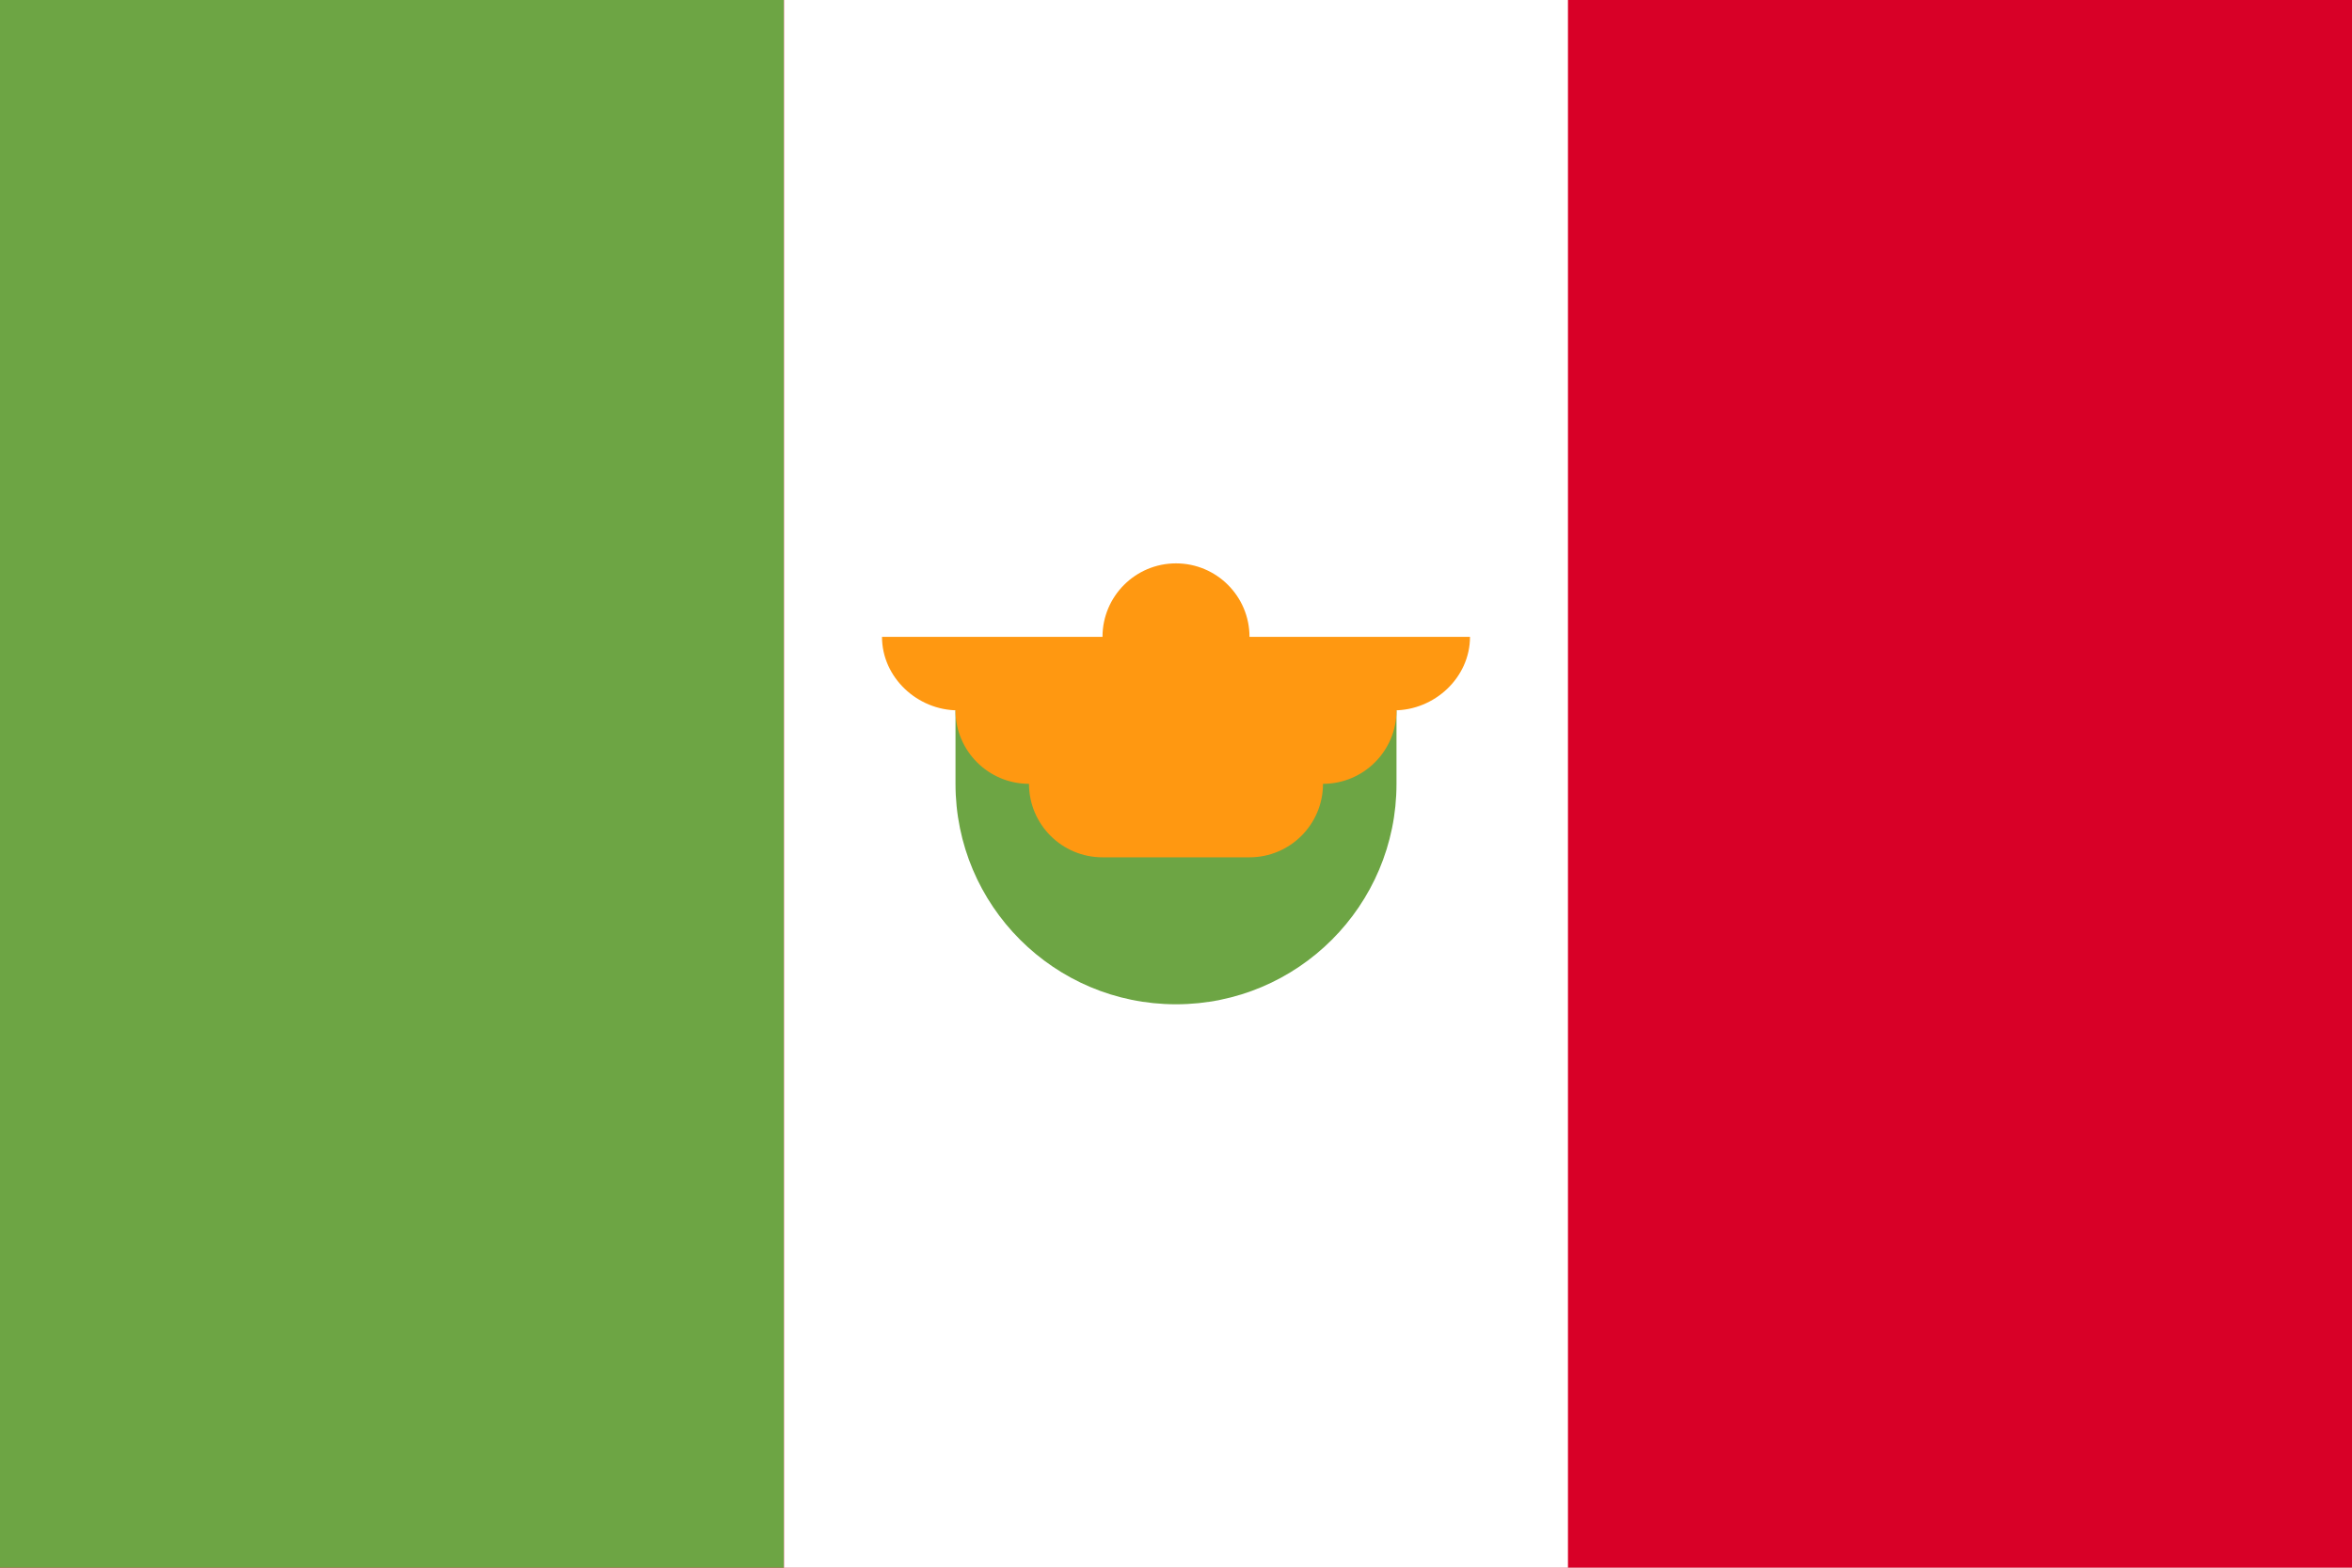
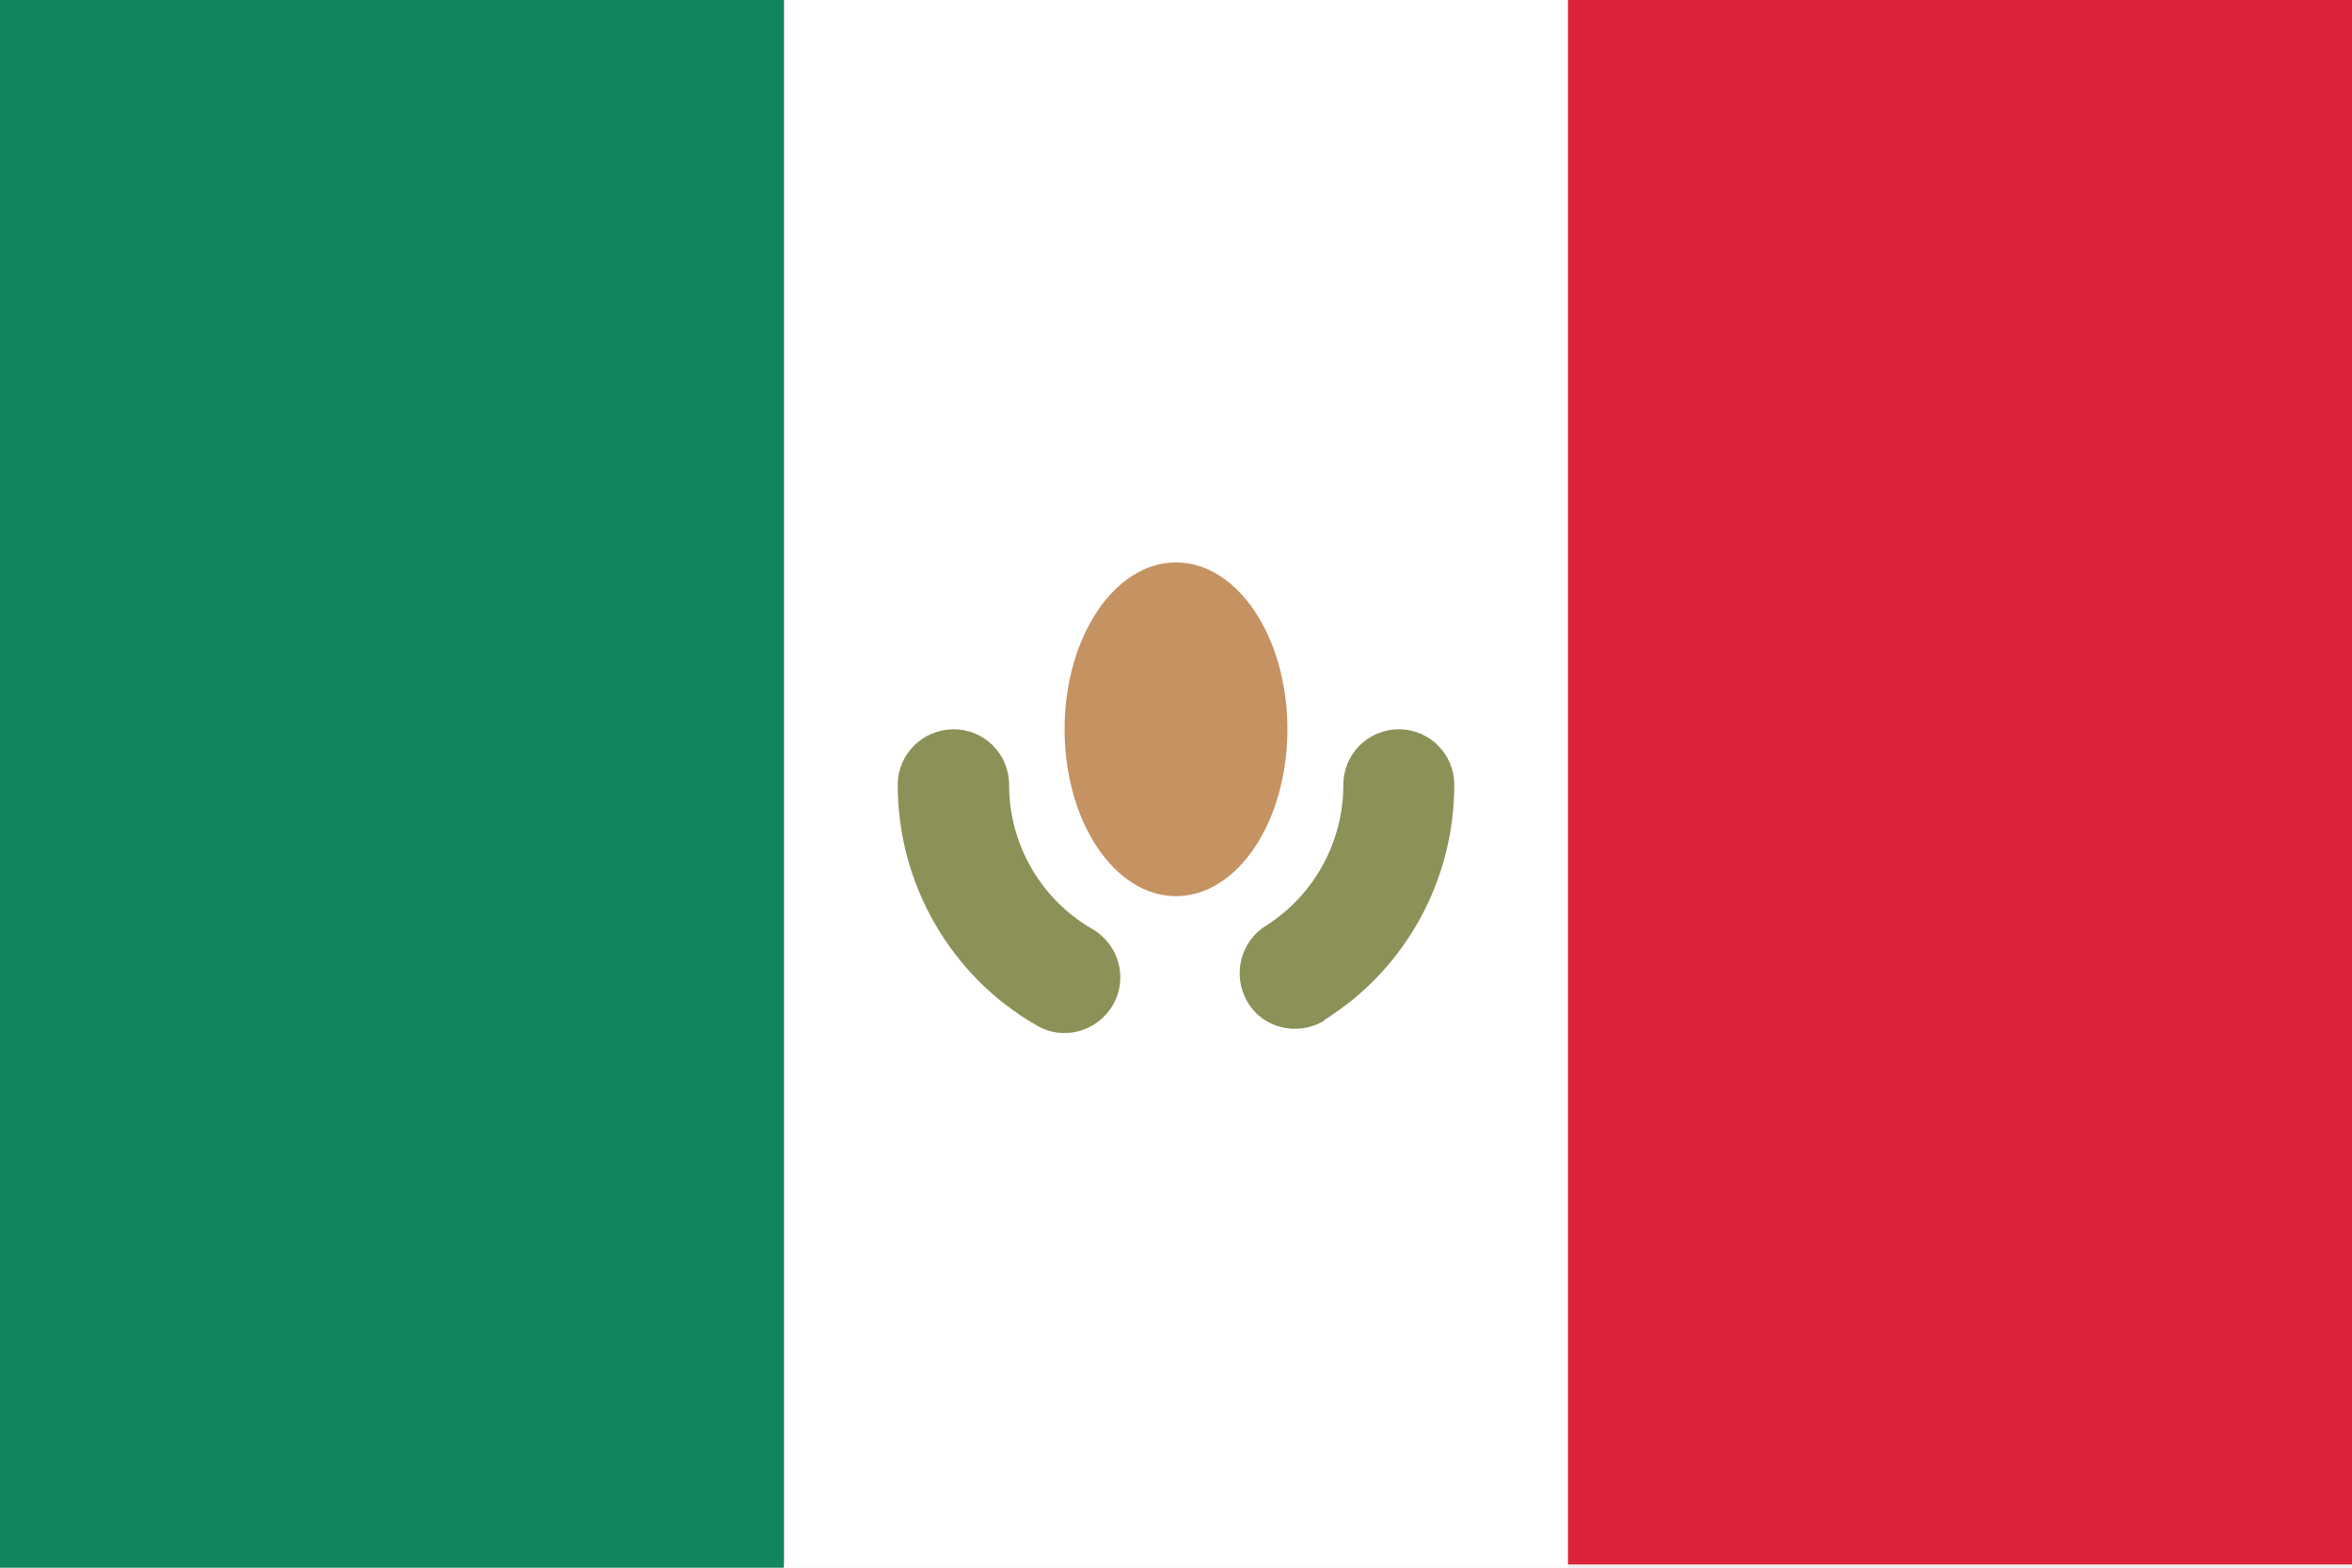
- <svg xmlns="http://www.w3.org/2000/svg" viewBox="0 85.333 512 341.333">
-   <polygon fill="#D80027" points="341.334,85.33 170.666,85.33 0,85.33 0,426.662 170.666,426.662 341.334,426.662   512,426.662 512,85.33 " />
-   <rect y="85.333" fill="#6DA544" width="170.663" height="341.337" />
-   <rect x="170.663" y="85.333" fill="#FFFFFF" width="170.663" height="341.337" />
-   <path fill="#6DA544" d="M208,255.996c0,26.509,21.491,48,48,48s48-21.491,48-48v-16h-96V255.996z" />
-   <path fill="#FF9811" d="M320,223.996h-48c0-8.836-7.164-16-16-16s-16,7.164-16,16h-48c0,8.836,7.697,16,16.533,16H208  c0,8.836,7.164,16,16,16c0,8.836,7.164,16,16,16h32c8.836,0,16-7.164,16-16c8.836,0,16-7.164,16-16h-0.533  C312.303,239.996,320,232.833,320,223.996z" />
+ <svg xmlns="http://www.w3.org/2000/svg" version="1.1" viewBox="0 0 513 342">
+   <polygon fill="#dc2339" points="342,0 171,0 0,0 0,341.3 171,341.3 342,341.3 513,341.3 513,0 " />
+   <rect y="0" fill="#11865d" width="171" height="342" />
+   <rect x="171" y="0" fill="#FFFFFF" width="171" height="342" />
+   <path fill="#8C9157" d="M195.8,171.2c0,21.6,11.5,41.7,30.3,52.5c5.8,3.4,13.2,1.4,16.6-4.4c3.4-5.8,1.4-13.2-4.4-16.6  c-11.3-6.5-18.2-18.5-18.2-31.5c0-6.7-5.4-12.1-12.1-12.1C201.3,159.1,195.8,164.5,195.8,171.2z M289.2,222.3  c17.5-11.1,28-30.4,28-51.1c0-6.7-5.4-12.1-12.1-12.1s-12.1,5.4-12.1,12.1c0,12.4-6.3,24-16.8,30.7c-5.7,3.5-7.5,10.9-4.1,16.7  s10.9,7.5,16.7,4.1C288.8,222.5,289,222.4,289.2,222.3z" />
+   <ellipse fill="#C59262" cx="256.5" cy="159.1" rx="24.3" ry="36.4" />
</svg>
